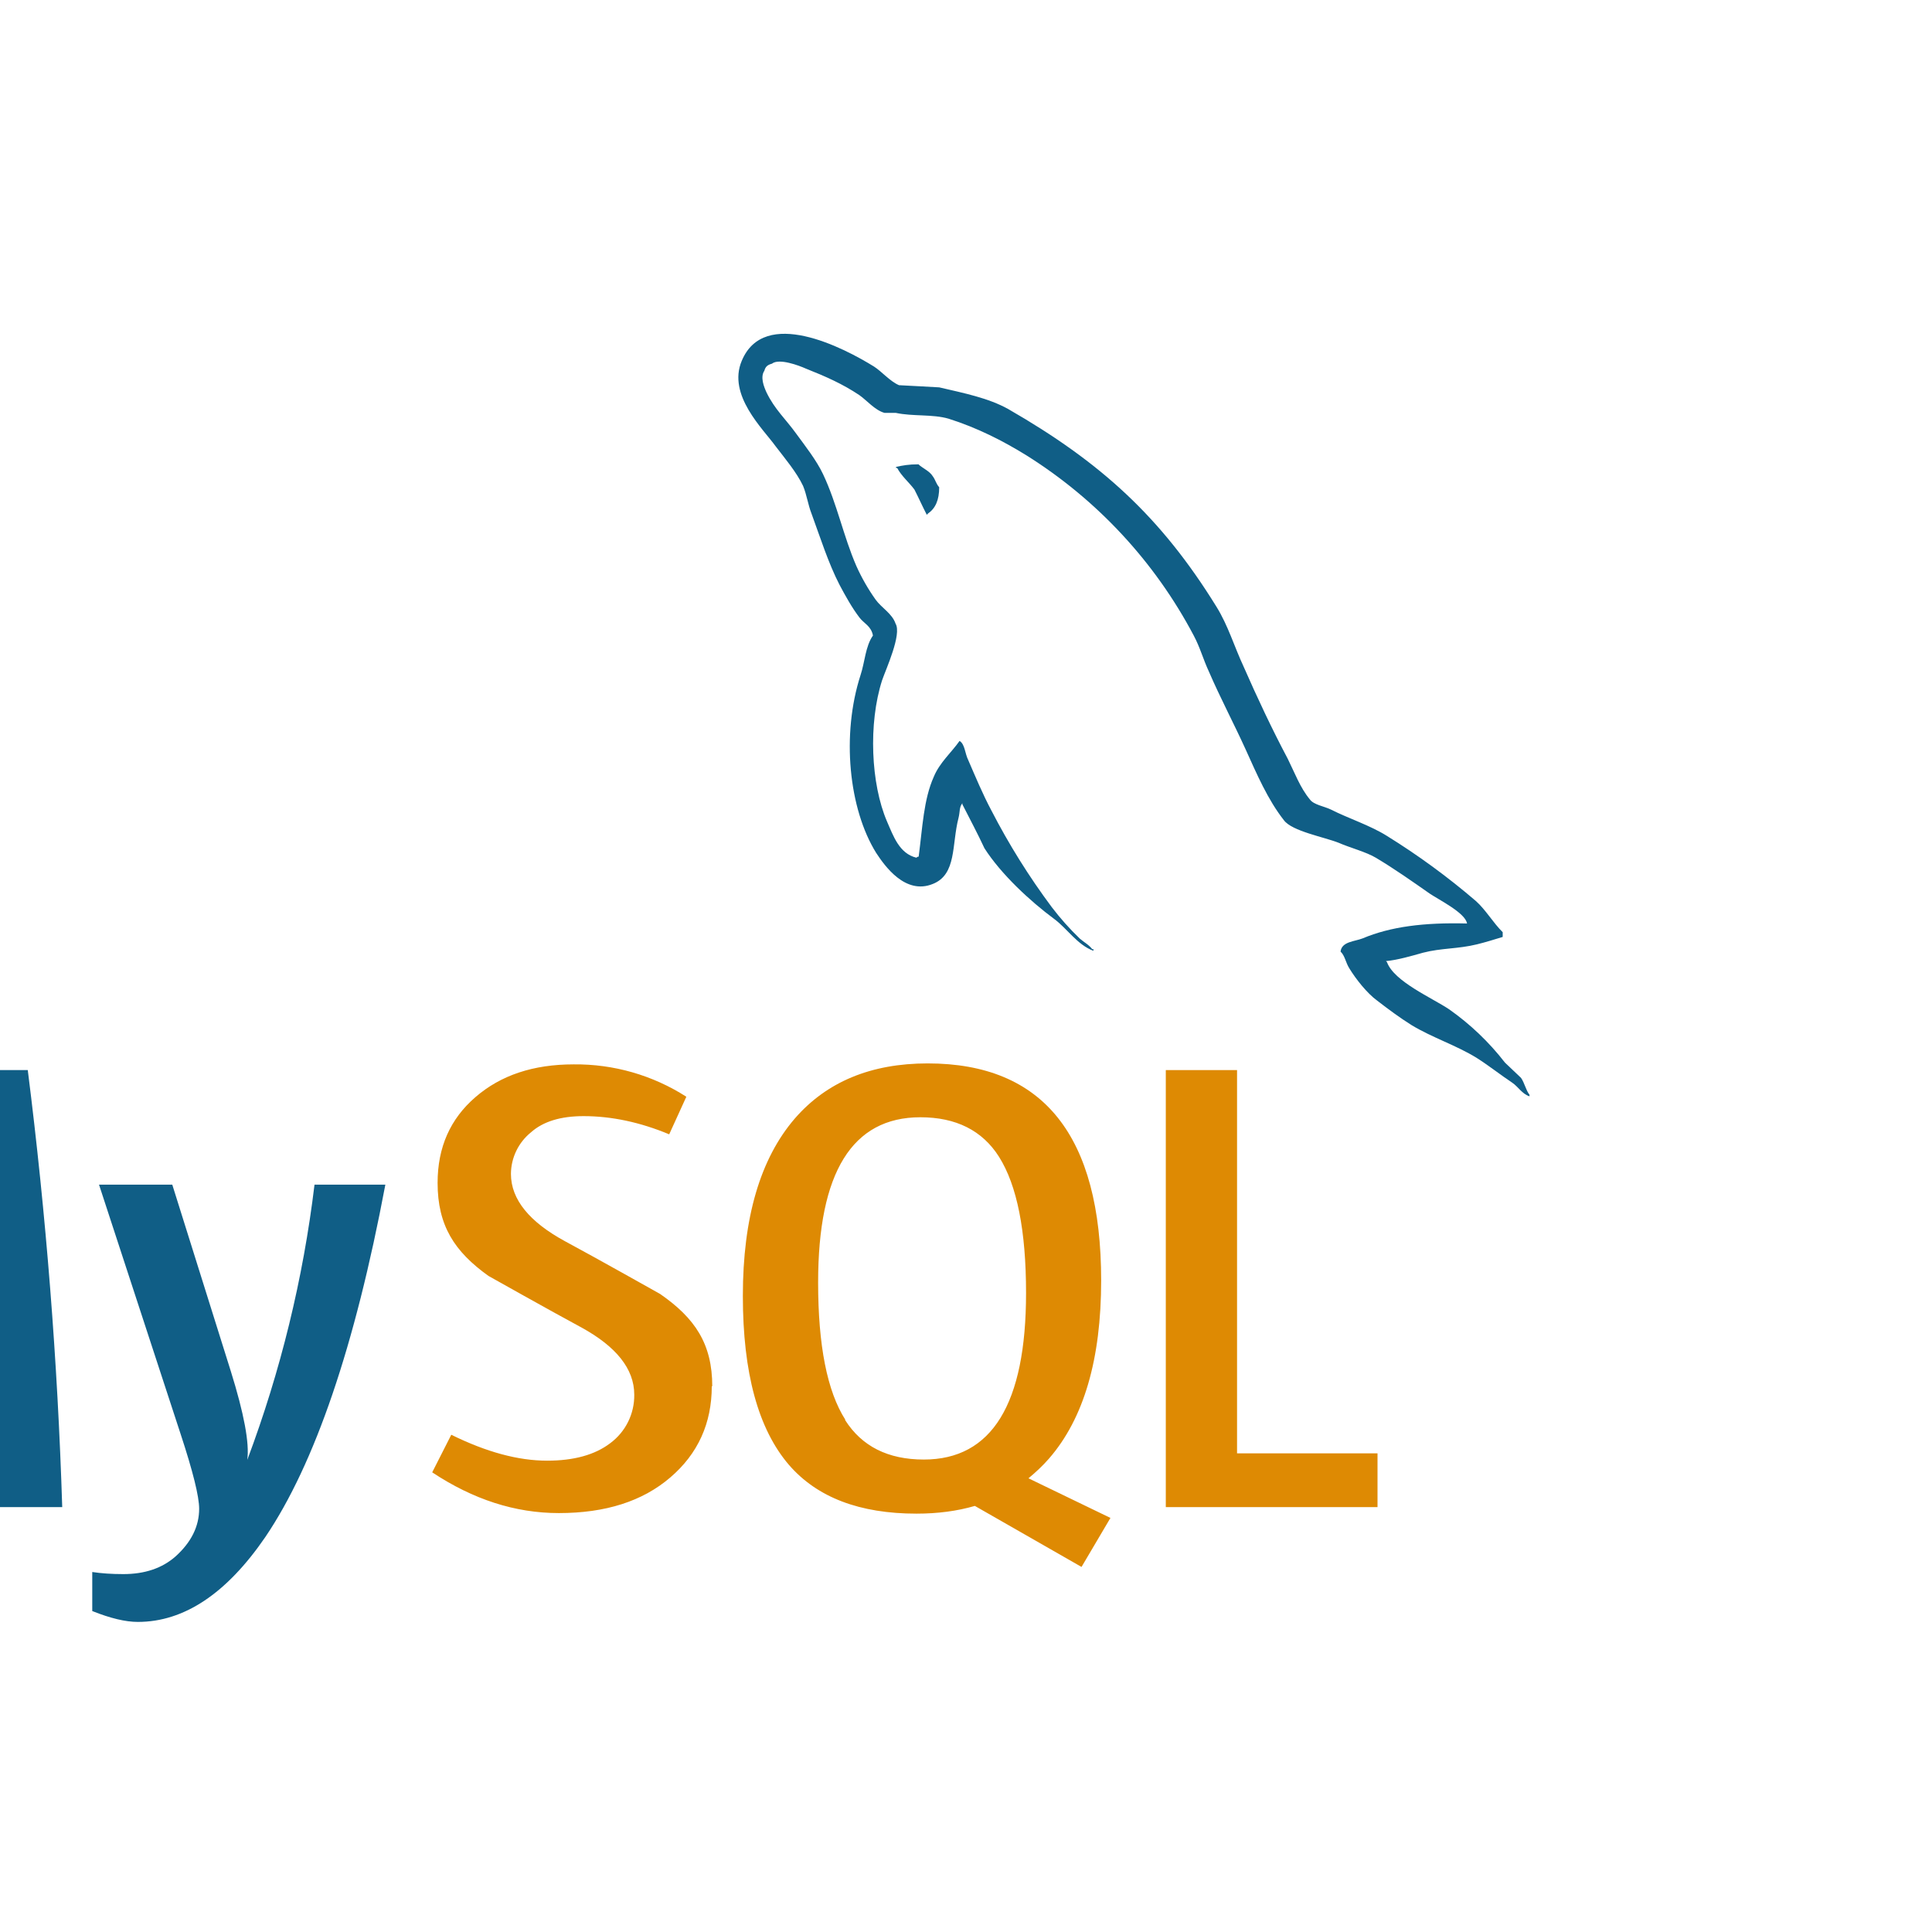
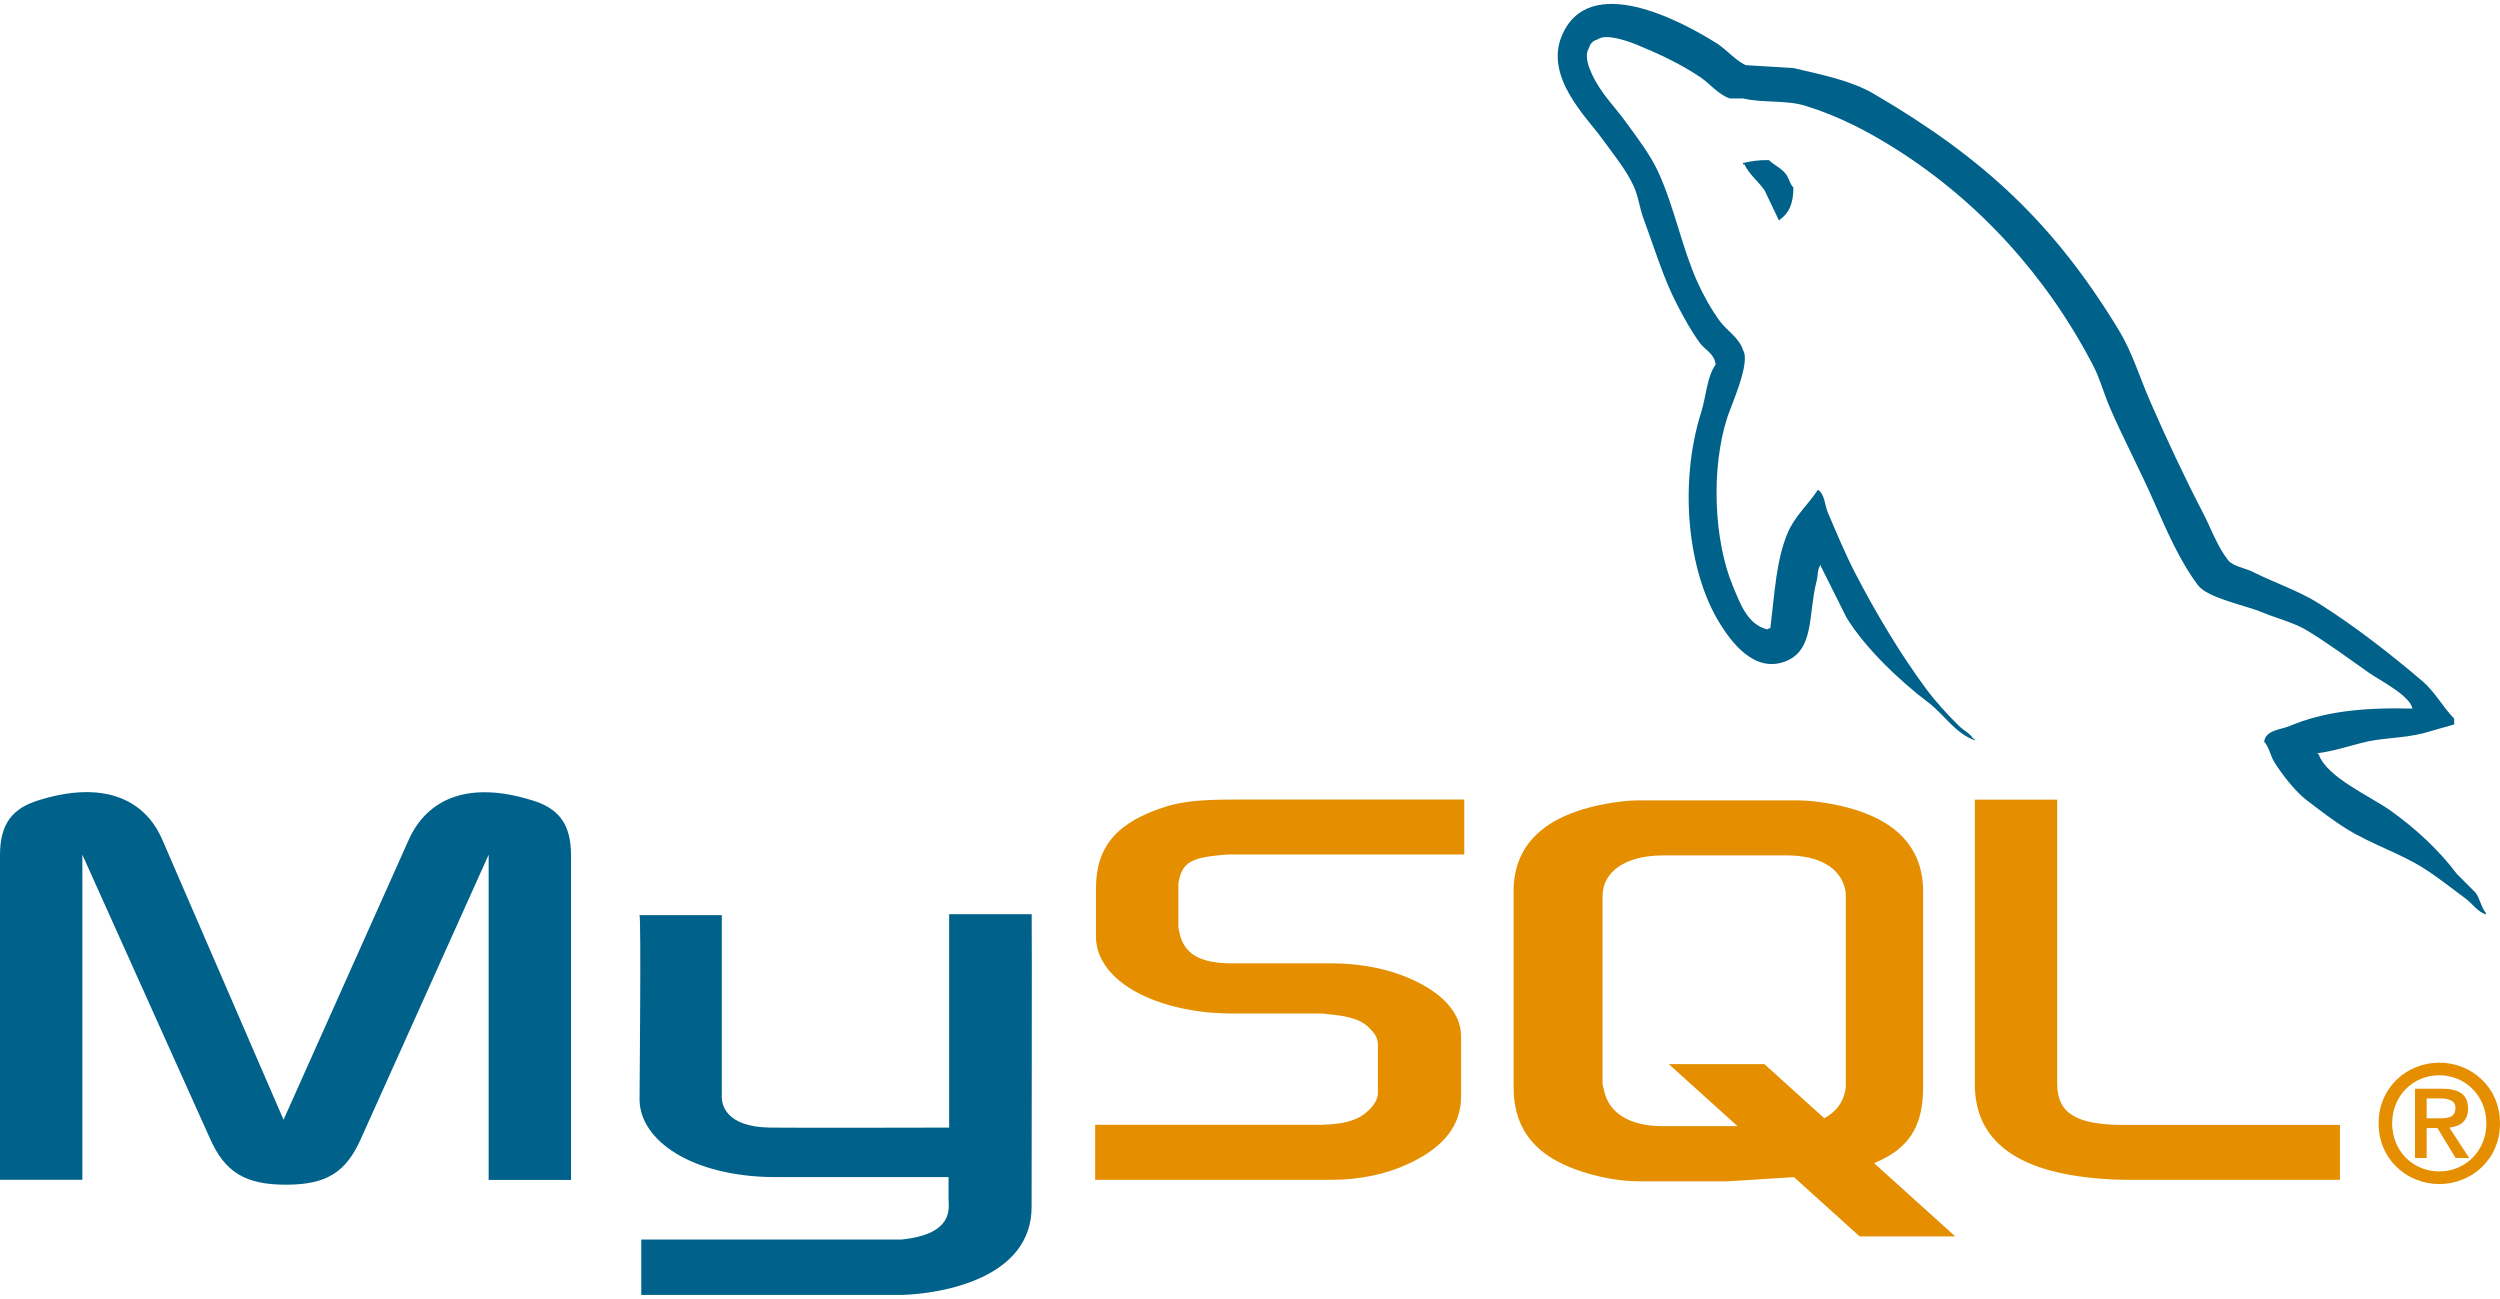
- <svg xmlns="http://www.w3.org/2000/svg" viewBox="5 0 24 24" id="mysql">
-   <path fill="#105E86" d="M6.532 19.554c-.146 0-.276-.009-.386-.026v.485c.226.09.413.135.566.135.573 0 1.101-.35 1.583-1.053.616-.91 1.114-2.371 1.492-4.379h-.88a14.741 14.741 0 0 1-.835 3.419c.028-.209-.041-.576-.205-1.102l-.727-2.317h-.91l1.014 3.099c.153.465.23.775.23.927 0 .219-.098.417-.295.594-.164.144-.379.218-.647.218z" />
-   <path fill="#DE8A03" d="M19.482 13.293v5.429h2.63v-.668h-1.745v-4.761z" />
-   <path fill="#105E86" d="M1.04 14.392h.01l1.4 4.33h.705l1.41-4.33h.008a49.03 49.03 0 0 1 .27 4.33h.93a57.767 57.767 0 0 0-.428-5.429H4.25l-1.347 3.99h-.008l-1.335-3.99H.41A54.641 54.641 0 0 0 0 18.722h.845c.027-1.588.092-3.031.195-4.33z" />
-   <path fill="#DE8A03" d="M18.679 15.906c0-1.796-.718-2.696-2.155-2.696-.704 0-1.254.228-1.65.684-.43.499-.646 1.233-.646 2.204 0 .954.19 1.655.574 2.101.35.403.877.604 1.583.604.264 0 .506-.032.725-.096l1.325.758.36-.61h-.003l-1.016-.491c.09-.075.177-.155.255-.245.433-.498.648-1.236.648-2.213zm-2.203 2.225c-.445 0-.77-.164-.978-.491l.002-.005c-.225-.353-.337-.923-.337-1.704 0-1.368.424-2.052 1.27-2.052.443 0 .77.164.977.491.224.355.336.919.336 1.692 0 1.378-.424 2.069-1.27 2.069zM13.2 16.074s-.794-.447-1.187-.658c-.432-.236-.666-.513-.666-.834a.67.67 0 0 1 .248-.515c.152-.136.371-.202.654-.202.349 0 .704.076 1.064.226l.213-.467a2.544 2.544 0 0 0-1.4-.402c-.5 0-.905.134-1.22.407-.313.27-.47.623-.47 1.065 0 .531.21.854.632 1.156 0 0 .775.436 1.163.645.418.231.648.506.648.83a.737.737 0 0 1-.3.604c-.19.144-.451.216-.783.216-.357 0-.752-.106-1.19-.322l-.237.467c.509.337 1.03.506 1.573.506.581 0 1.04-.147 1.384-.442.344-.294.516-.673.516-1.135l.006.003c0-.529-.215-.848-.648-1.148z" />
-   <path fill="#105E86" d="M16.405 5.768c-.115 0-.193.014-.274.032v.013h.014c.054.102.146.177.214.268.054.105.1.21.154.314l.014-.015c.094-.065.14-.169.14-.327-.04-.046-.046-.092-.08-.137-.04-.066-.126-.098-.18-.15l-.002.002z" />
-   <path fill="#105E86" d="M23.695 13.2a3.215 3.215 0 0 0-.695-.663c-.214-.143-.682-.344-.77-.584l-.013-.014c.146-.013.32-.065.46-.104.227-.059.435-.046.67-.104.106-.026.213-.059.32-.092v-.059c-.12-.118-.21-.278-.334-.388a8.86 8.86 0 0 0-1.104-.808c-.21-.132-.476-.216-.697-.328-.08-.039-.214-.059-.26-.125-.12-.143-.19-.334-.275-.505-.192-.361-.38-.761-.547-1.142-.12-.257-.193-.513-.34-.749-.69-1.116-1.437-1.793-2.586-2.454-.247-.137-.543-.196-.856-.269-.167-.008-.334-.02-.5-.027-.11-.046-.216-.171-.31-.231-.38-.236-1.364-.746-1.644-.071-.18.426.267.846.422 1.062.115.15.26.322.34.491.047.114.06.231.107.35.106.289.207.61.347.881.073.137.153.282.247.405.054.072.146.105.167.223-.094.134-.1.328-.154.491-.24.743-.146 1.662.194 2.209.107.163.362.524.703.386.3-.118.234-.491.32-.82.02-.079.007-.131.048-.184v.015c.094.185.188.36.274.545.206.322.566.656.867.879.16.118.287.322.487.395v-.02h-.015c-.043-.057-.1-.084-.154-.131a3.384 3.384 0 0 1-.35-.393 8.58 8.58 0 0 1-.747-1.196c-.11-.206-.202-.428-.29-.631-.04-.078-.04-.196-.107-.236-.1.143-.247.268-.32.445-.127.283-.14.63-.188.992-.027.007-.014 0-.027.014-.214-.051-.287-.269-.367-.452-.2-.466-.233-1.215-.06-1.753.047-.137.247-.571.167-.703-.042-.125-.174-.196-.247-.297a2.444 2.444 0 0 1-.24-.419c-.16-.367-.24-.774-.414-1.141-.08-.17-.22-.348-.334-.504-.127-.177-.267-.301-.368-.511-.033-.072-.08-.191-.027-.269.014-.053.042-.074.094-.088.088-.071.335.022.422.061.247.098.455.19.662.328.094.065.195.189.315.222h.14c.214.046.455.014.655.072.355.112.675.275.962.452a5.885 5.885 0 0 1 2.085 2.244c.08.151.115.29.188.447.14.324.313.651.455.964.14.309.275.625.476.881.1.137.502.209.682.281.133.059.34.113.46.185.23.137.454.295.67.446.11.075.443.239.463.371-.535-.014-.95.039-1.297.185-.1.039-.26.039-.274.164.055.052.063.137.11.21.08.131.218.307.346.4.14.108.28.212.427.304.26.157.555.25.81.408.145.092.293.209.44.307.073.049.12.138.214.169V13.6c-.046-.059-.06-.144-.105-.21-.067-.066-.134-.125-.2-.19z" />
+ <svg xmlns="http://www.w3.org/2000/svg" width="256" height="133" viewBox="0 0 204.8 105.765">
+   <path d="M0 96.334h6.747V69.7l10.445 23.227c1.232 2.8 2.92 3.806 6.228 3.806s4.93-.995 6.164-3.806L40.03 69.7v26.644h6.748v-26.6c0-2.595-1.04-3.85-3.18-4.498-5.125-1.6-8.564-.216-10.12 3.244l-10.25 22.923L13.3 68.48c-1.492-3.46-4.995-4.844-10.12-3.244C1.038 65.885 0 67.14 0 69.734v26.6zm52.386-21.686h6.745v14.68c-.063.798.256 2.67 3.952 2.727 1.886.03 14.554 0 14.672 0v-17.48h6.76c.03 0-.007 23.834-.006 23.936.037 5.878-7.294 7.155-10.672 7.254H52.533v-4.54l21.342-.001c4.342-.46 3.83-2.617 3.83-3.344v-1.77h-14.34c-6.672-.06-10.92-2.973-10.973-6.323-.005-.3.144-14.995-.004-15.14z" fill="#00618a" />
+   <path d="M89.716 96.334h19.398c2.27 0 4.477-.475 6.23-1.298 2.92-1.34 4.347-3.157 4.347-5.536v-4.93c0-1.947-1.622-3.763-4.8-4.974-1.687-.65-3.763-.995-5.774-.995h-8.175c-2.724 0-4.022-.822-4.346-2.638-.065-.216-.065-.4-.065-.606v-3.07c0-.173 0-.347.065-.563.324-1.384 1.038-1.774 3.438-2 .195 0 .454-.044.65-.044h19.268v-4.497h-18.944c-2.725 0-4.152.173-5.45.562C91.532 67 89.78 69 89.78 72.46v3.936c0 3.028 3.44 5.623 9.212 6.228.65.043 1.298.086 1.946.086h7.007c.26 0 .52 0 .714.044 2.14.173 3.05.562 3.698 1.34.4.4.52.78.52 1.2v3.936c0 .476-.324 1.082-.973 1.6-.584.52-1.557.865-2.855.952-.26 0-.454.043-.713.043h-18.62v4.498zm72.064-7.828c0 4.628 3.438 7.223 10.38 7.742a29.45 29.45 0 0 0 1.946.086h17.582v-4.498h-17.712c-3.957 0-5.45-.995-5.45-3.374v-23.27h-6.747v23.312zm-37.785.234V72.705c0-4.074 2.86-6.545 8.516-7.325a12.94 12.94 0 0 1 1.821-.13h12.807a13.87 13.87 0 0 1 1.886.13c5.656.78 8.516 3.25 8.516 7.325V88.74c0 3.305-1.215 5.074-4.015 6.227l6.646 6h-7.834l-5.377-4.854-5.413.343h-7.216c-1.235 0-2.535-.174-3.966-.564-4.3-1.17-6.37-3.424-6.37-7.152zm7.283-.4c0 .217.065.433.13.694.4 1.864 2.145 2.904 4.8 2.904h6.13l-5.63-5.083h7.834l4.9 4.433c.905-.482 1.5-1.22 1.7-2.167.065-.216.065-.433.065-.65V73.096c0-.173 0-.4-.065-.607-.4-1.733-2.146-2.73-4.746-2.73H136.22c-3 0-4.94 1.3-4.94 3.337v15.256z" fill="#e48e00" />
+   <g fill="#00618a">
+     <path d="M197.624 57.73c-4.147-.112-7.316.273-10.024 1.415-.77.325-1.997.333-2.123 1.298.423.443.49 1.105.825 1.65.647 1.047 1.74 2.45 2.713 3.184 1.064.803 2.16 1.663 3.303 2.36 2.03 1.238 4.296 1.945 6.25 3.184 1.152.73 2.296 1.65 3.42 2.476.555.408.93 1.042 1.65 1.297v-.118c-.38-.483-.477-1.147-.825-1.65l-1.533-1.533c-1.5-2-3.402-3.737-5.425-5.19-1.613-1.158-5.224-2.722-5.897-4.6l-.118-.118c1.144-.13 2.483-.543 3.54-.825 1.773-.475 3.358-.353 5.19-.825l2.477-.708v-.472c-.926-.95-1.586-2.207-2.595-3.066-2.64-2.25-5.523-4.495-8.49-6.37-1.646-1.04-3.68-1.714-5.425-2.595-.587-.296-1.618-.45-2.005-.944-.916-1.168-1.415-2.65-2.122-4-1.48-2.85-2.934-5.964-4.246-8.963-.895-2.045-1.48-4.062-2.594-5.897-5.355-8.804-11.12-14.118-20.048-19.34-1.9-1.11-4.187-1.55-6.605-2.123l-3.892-.236c-.792-.33-1.616-1.3-2.36-1.77-2.958-1.87-10.545-5.933-12.736-.6-1.383 3.373 2.067 6.664 3.302 8.374.866 1.2 1.976 2.543 2.594 3.892.407.886.478 1.775.826 2.713.857 2.3 1.603 4.823 2.712 6.958.56 1.08 1.178 2.218 1.887 3.184.435.593 1.18.854 1.297 1.77-.728 1.02-.77 2.6-1.18 3.892-1.843 5.812-1.148 13.035 1.533 17.337.823 1.32 2.76 4.152 5.425 3.066 2.33-.95 1.8-3.89 2.477-6.486.15-.59.058-1.02.354-1.415v.118l2.123 4.245c1.57 2.53 4.36 5.175 6.722 6.96 1.225.925 2.2 2.525 3.774 3.066v-.118h-.118c-.307-.48-.787-.677-1.18-1.06-.923-.905-1.95-2.03-2.713-3.066-2.15-2.918-4.048-6.11-5.778-9.435-.826-1.587-1.545-3.338-2.24-4.953-.268-.623-.265-1.564-.825-1.887-.763 1.184-1.887 2.14-2.477 3.538-.944 2.234-1.066 4.958-1.415 7.784-.207.074-.115.023-.236.118-1.642-.396-2.22-2.087-2.83-3.538-1.544-3.67-1.83-9.576-.472-13.798.35-1.092 1.94-4.534 1.297-5.543-.307-1.007-1.32-1.6-1.887-2.36-.7-.95-1.402-2.204-1.887-3.302-1.264-2.86-1.854-6.07-3.184-8.963-.636-1.382-1.71-2.78-2.594-4-.978-1.36-2.073-2.364-2.83-4-.27-.585-.636-1.52-.236-2.123a.93.93 0 0 1 .708-.708c.684-.527 2.59.175 3.302.472 1.89.786 3.47 1.534 5.072 2.595.77.5 1.547 1.496 2.476 1.77h1.06c1.66.382 3.52.12 5.07.59 2.742.833 5.198 2.13 7.43 3.538 6.798 4.292 12.355 10.402 16.157 17.7.612 1.173.876 2.294 1.415 3.538 1.087 2.5 2.456 5.093 3.538 7.547 1.08 2.45 2.13 4.92 3.656 6.958.802 1.07 3.9 1.646 5.307 2.24.987.417 2.603.852 3.538 1.415 1.785 1.077 3.515 2.36 5.19 3.54.837.59 3.41 1.883 3.538 2.948z" />
+     <path d="M144.91 12.798c-.865-.016-1.476.094-2.123.236v.118h.118c.412.848 1.14 1.393 1.65 2.123l1.18 2.476.118-.118c.73-.515 1.065-1.338 1.06-2.595-.293-.308-.336-.694-.59-1.062-.337-.49-1-.768-1.415-1.18z" fill-rule="evenodd" />
+   </g>
+   <path d="M194.855 91.708c0 2.97 2.347 4.972 4.972 4.972s4.972-2.002 4.972-4.972-2.347-4.972-4.972-4.972-4.972 2.002-4.972 4.972zm8.83 0c0 2.254-1.723 3.938-3.86 3.938-2.16 0-3.86-1.684-3.86-3.938s1.698-3.938 3.86-3.938c2.135 0 3.86 1.684 3.86 3.938zm-2.52 2.838h1.113l-1.63-2.492c.875-.093 1.537-.518 1.537-1.552 0-1.154-.73-1.63-2.134-1.63h-2.215v5.675h.955v-2.453h.888l1.485 2.453zm-2.374-3.25v-1.63h1.1c.57 0 1.26.106 1.26.77 0 .795-.623.862-1.34.862h-1.02z" fill="#e48e00" fill-rule="evenodd" />
</svg>
